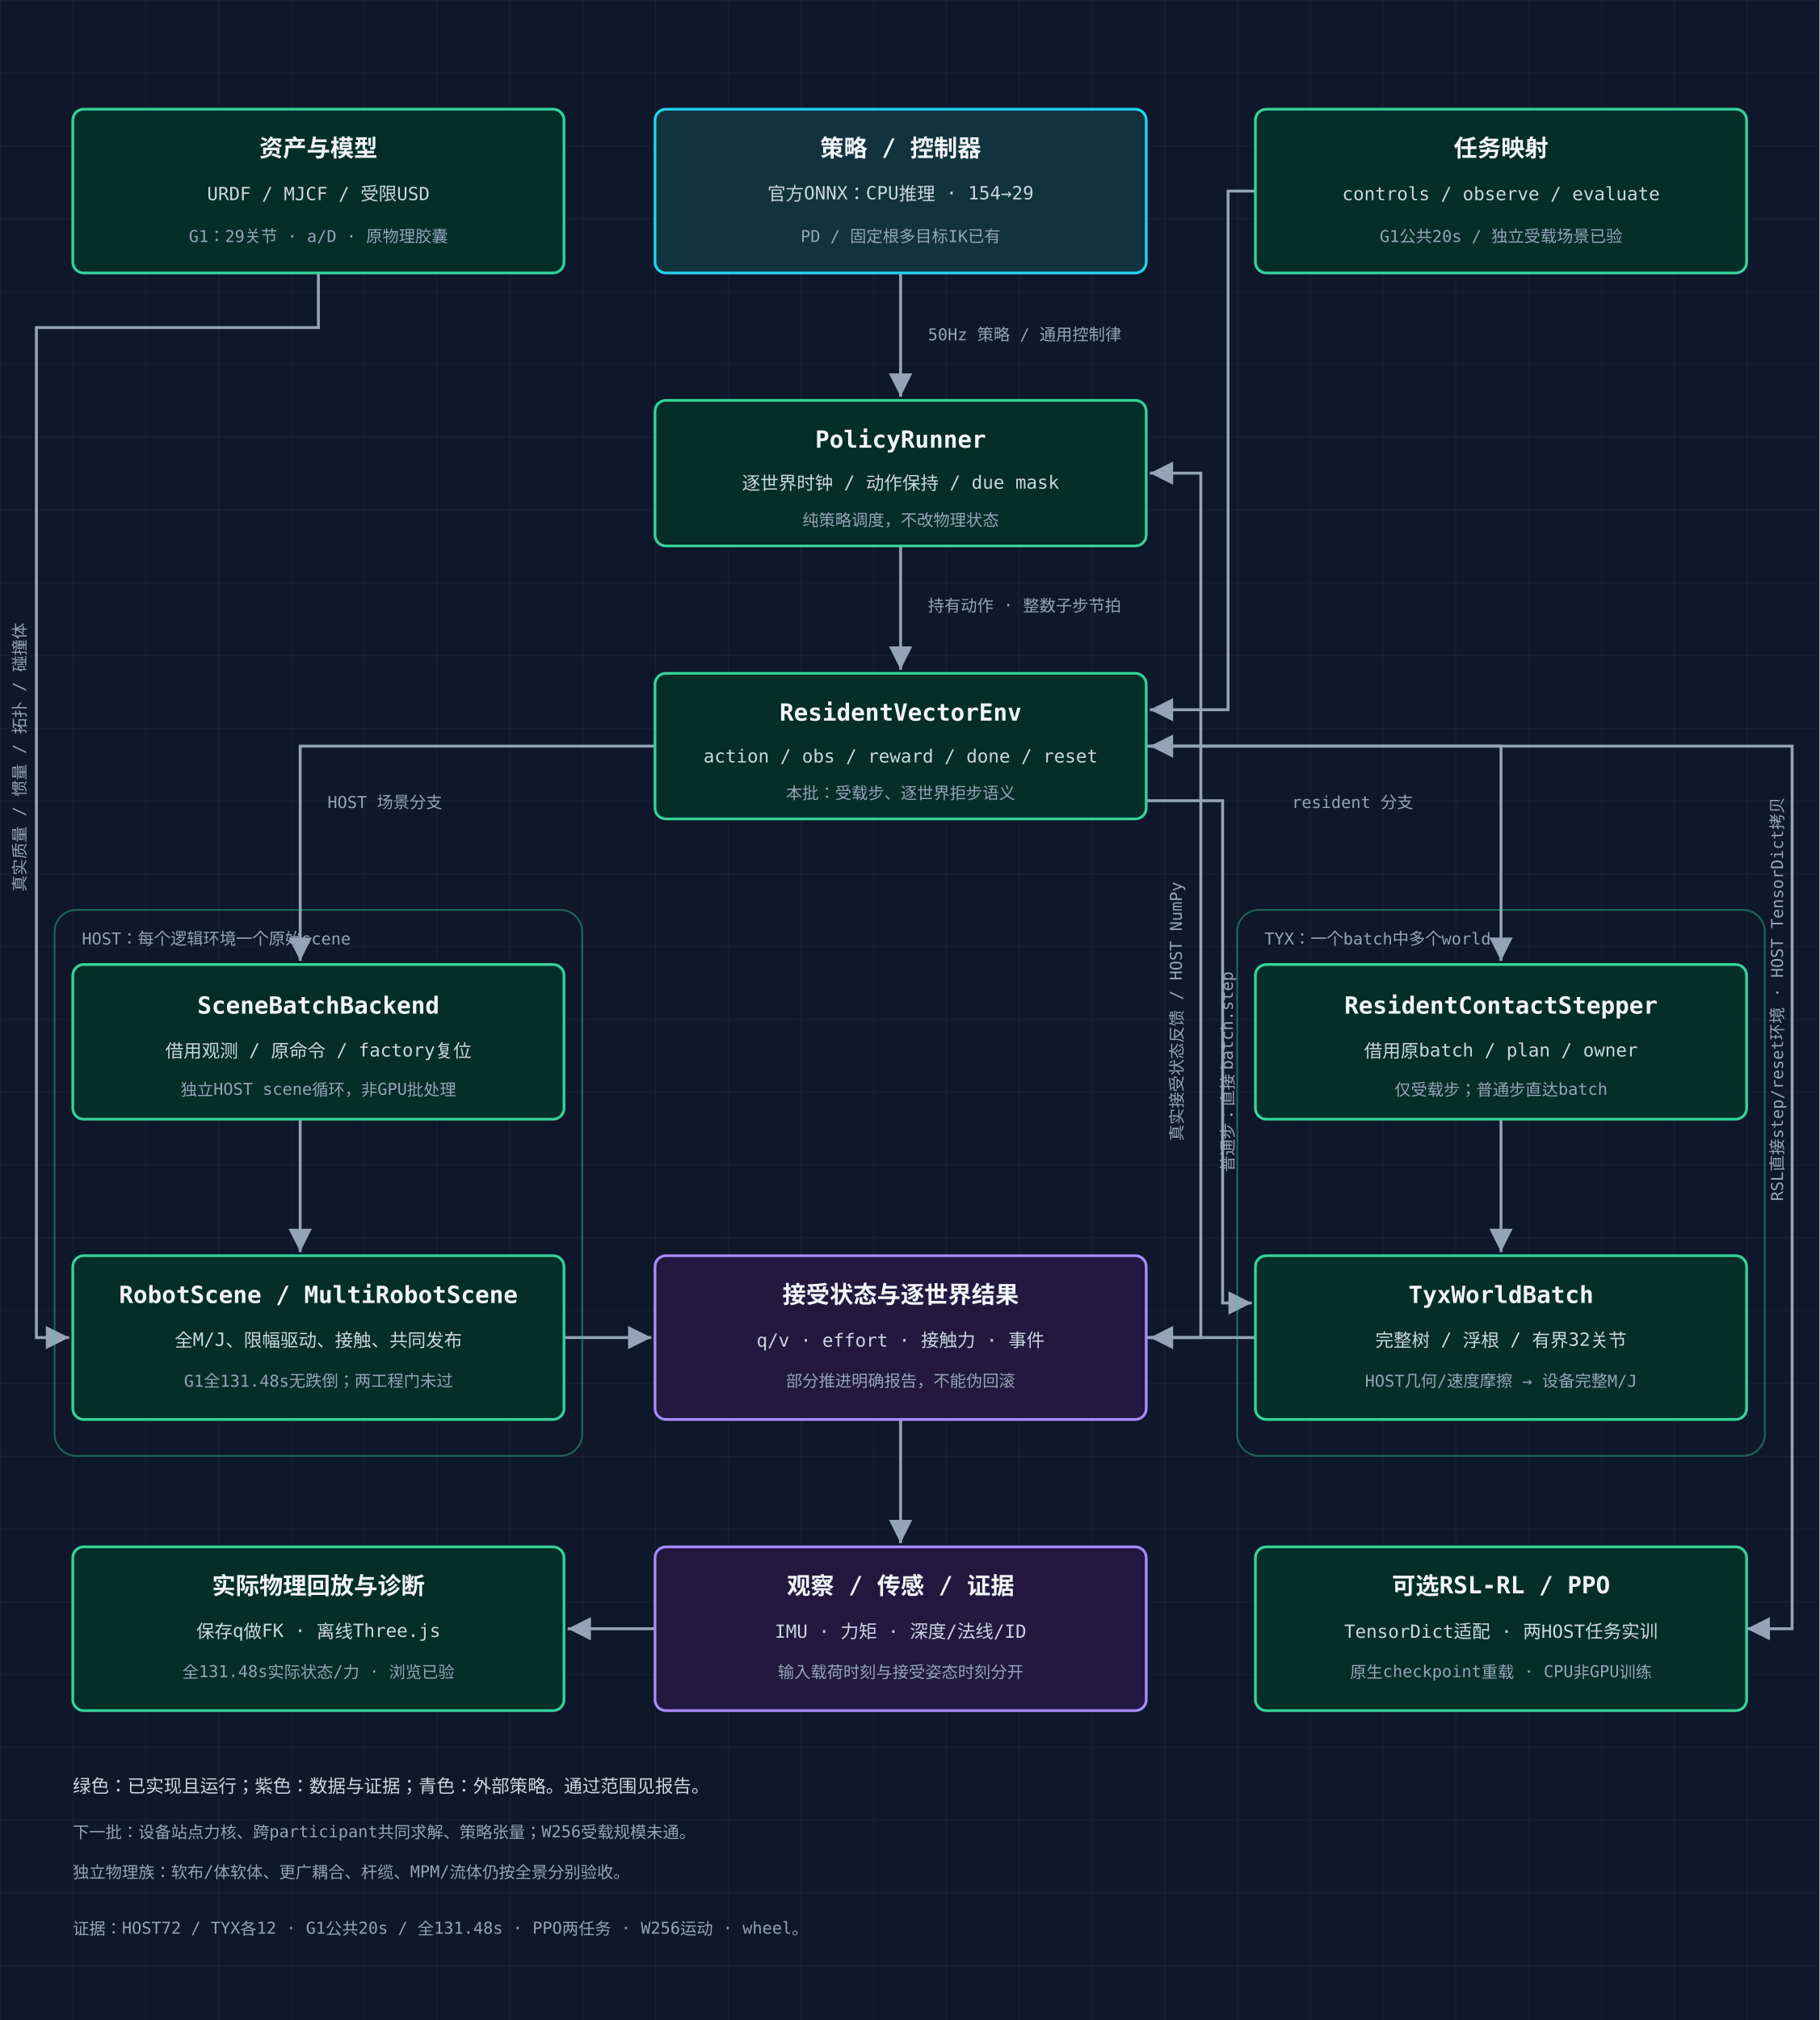
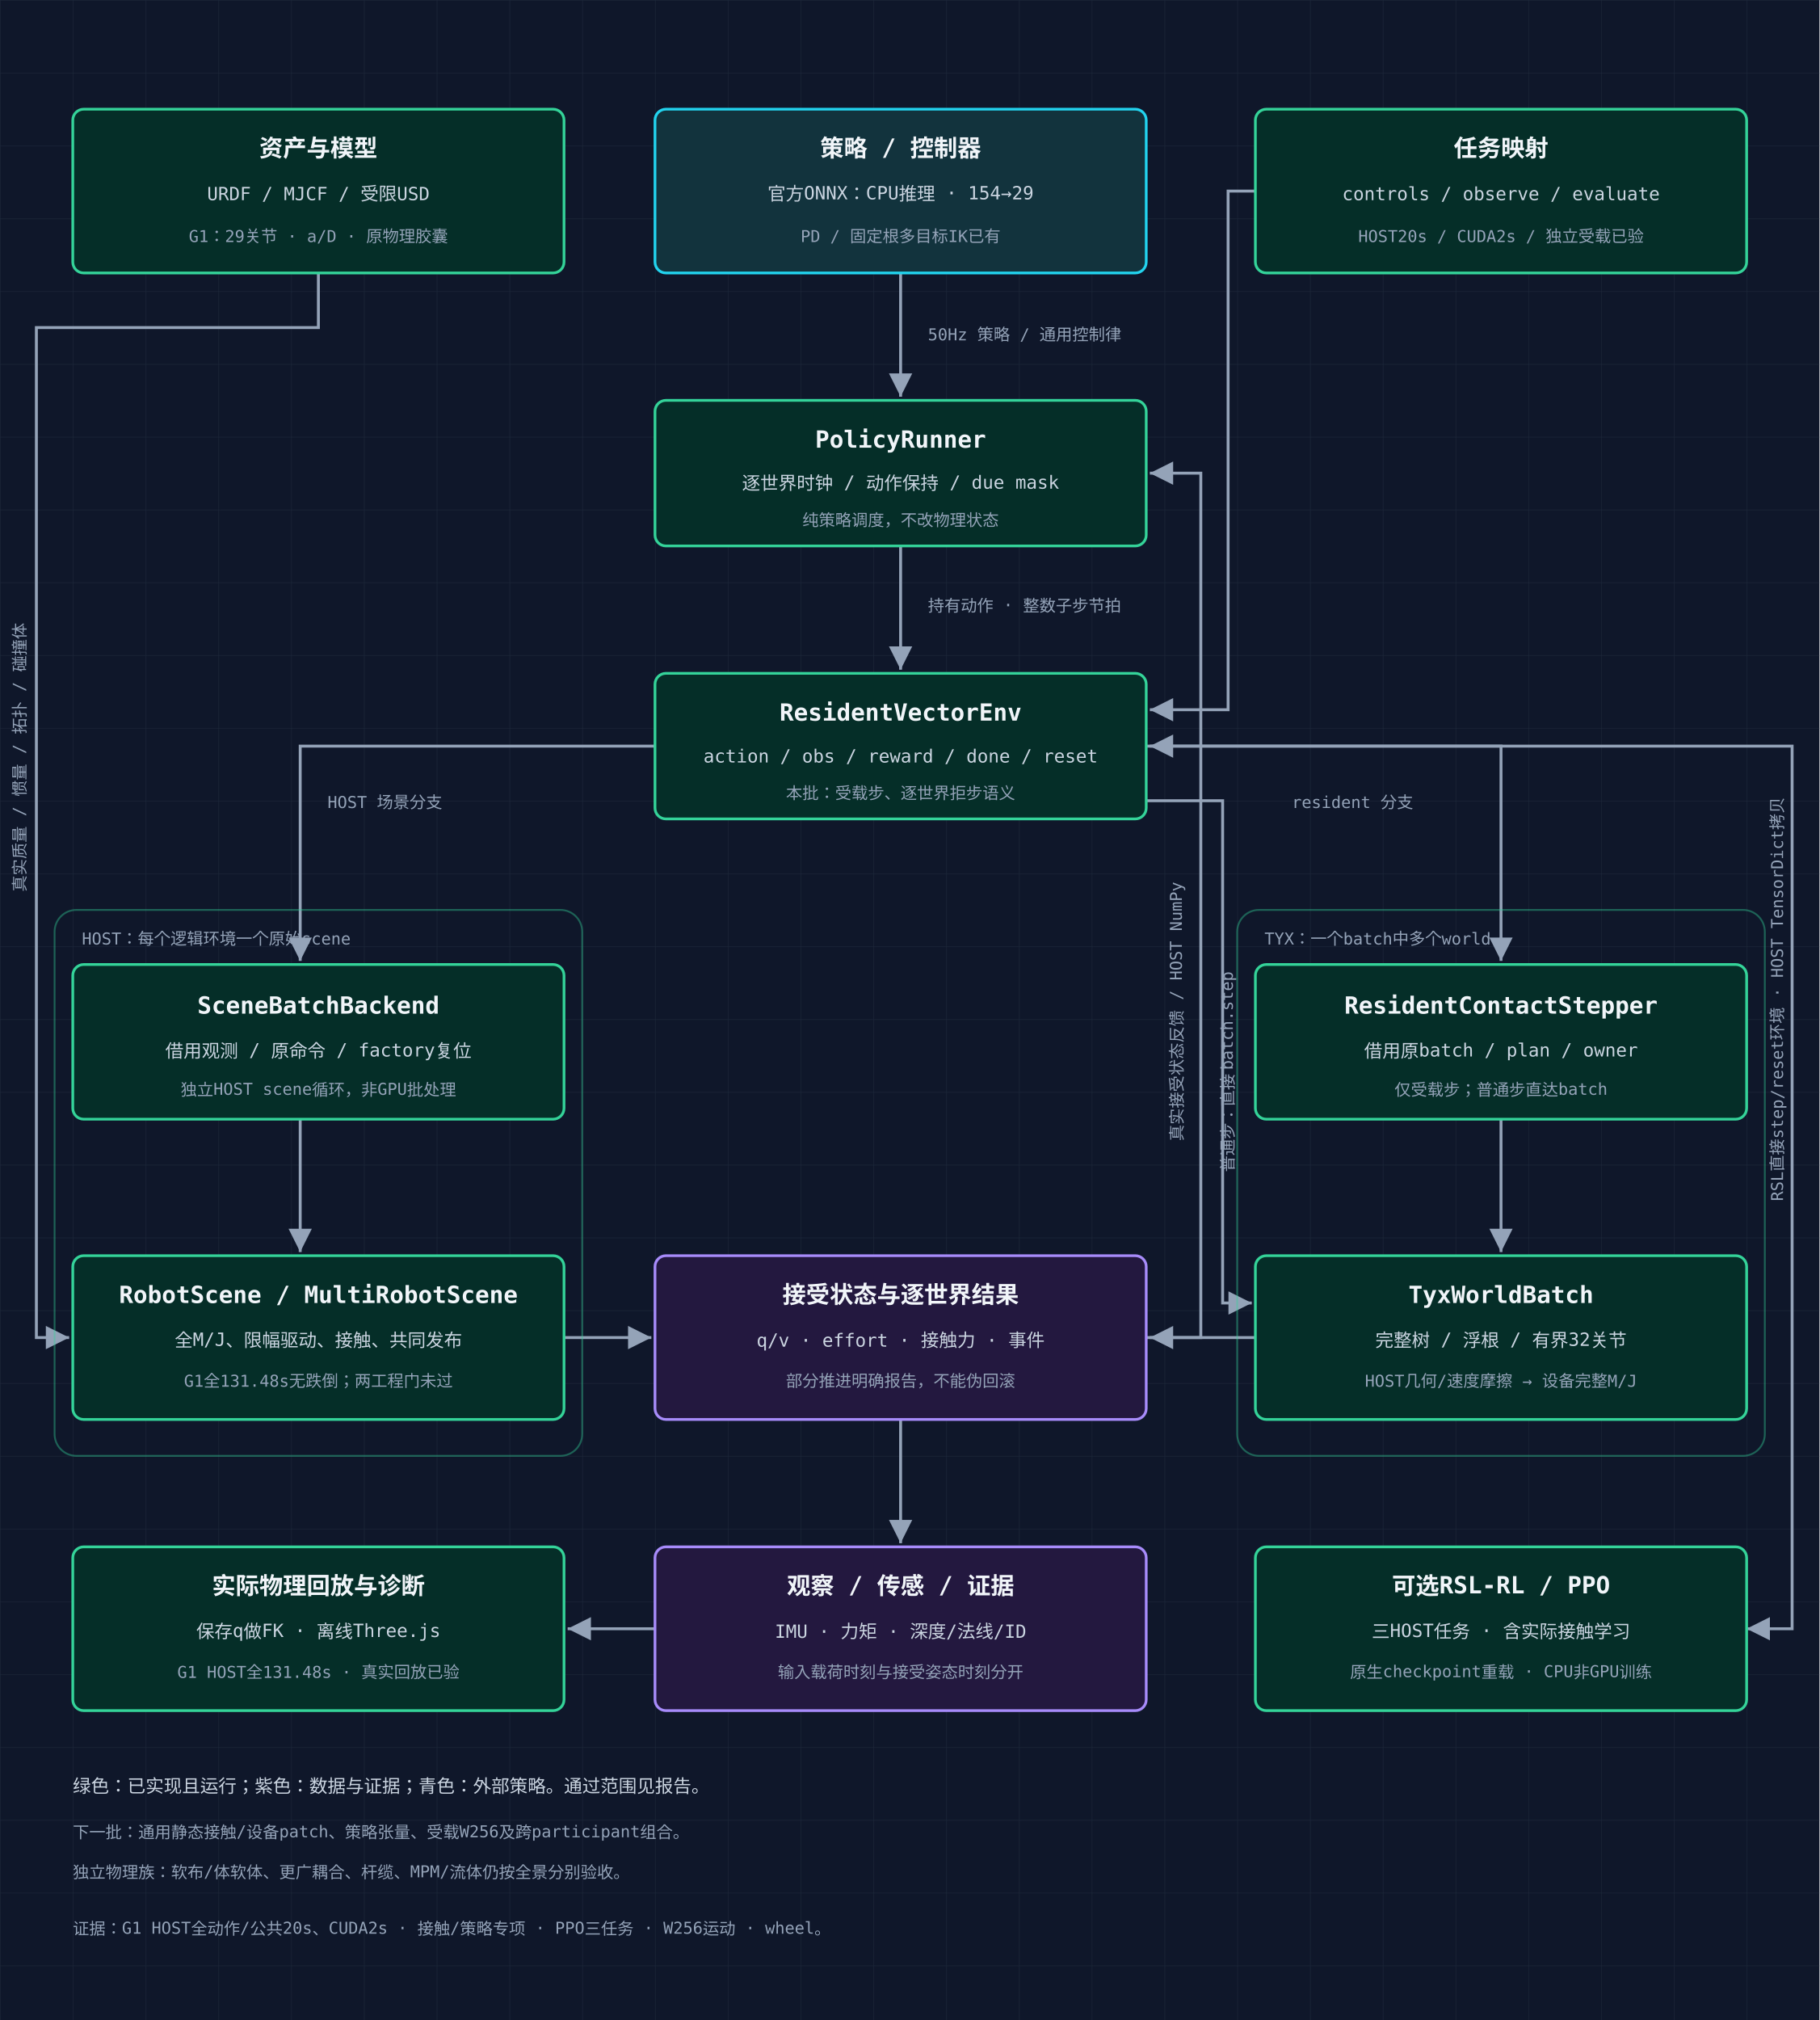
<svg xmlns="http://www.w3.org/2000/svg" viewBox="0 0 1000 1110" role="img" aria-label="Phymeo机器人环境策略连接：实际执行与后端边界">
  <defs>
    <marker id="arrow" markerWidth="9" markerHeight="8" refX="8" refY="4" orient="auto-start-reverse">
      <path d="M0 0L8 4L0 8Z" fill="#94a3b8" />
    </marker>
    <pattern id="grid" width="40" height="40" patternUnits="userSpaceOnUse">
      <path d="M40 0H0V40" fill="none" stroke="#1e293b" stroke-width=".5" />
    </pattern>
    <style>text{font-family:'Cascadia Mono','Microsoft YaHei',monospace}.title{fill:#f1f5f9;font-size:13px;font-weight:600}.sub{fill:#cbd5e1;font-size:10px}.small{fill:#94a3b8;font-size:9px}.line{fill:none;stroke:#94a3b8;stroke-width:1.6;marker-end:url(#arrow)}.planned{stroke-dasharray:6 5}.existing{fill:#052e28;stroke:#34d399;stroke-width:1.5}.pending{fill:#382610;stroke:#fbbf24;stroke-width:1.5;stroke-dasharray:6 4}.data{fill:#23183f;stroke:#a78bfa;stroke-width:1.5}.external{fill:#12333d;stroke:#22d3ee;stroke-width:1.5}.future{fill:#172033;stroke:#64748b;stroke-dasharray:5 5;stroke-width:1.5}</style>
  </defs>
  <rect width="1000" height="1110" fill="#0f172a" />
  <rect width="1000" height="1110" fill="url(#grid)" />
  <path class="line" d="M495 150V218" />
  <text class="small" x="510" y="187">50Hz 策略 / 通用控制律</text>
  <path class="line" d="M495 300V368" />
  <text class="small" x="510" y="336">持有动作 · 整数子步节拍</text>
  <path class="line" d="M360 410H165V528" />
  <path class="line" d="M630 410H825V528" />
  <path class="line" d="M630 440H672V716H688" />
  <text class="small" transform="translate(678 644) rotate(-90)">普通步：直接 batch.step</text>
  <text class="small" x="180" y="444">HOST 场景分支</text>
  <text class="small" x="710" y="444">resident 分支</text>
  <path class="line" d="M165 615V688" />
  <path class="line" d="M825 615V688" />
  <path class="line" d="M310 735H358" />
  <path class="line" d="M690 735H632" />
  <path class="line" d="M495 780V848" />
  <path class="line" d="M360 895H312" />
  <path class="line" d="M630 735H660V260H632" />
  <text class="small" transform="translate(650 627) rotate(-90)">真实接受状态反馈 / HOST NumPy</text>
  <path class="line" d="M175 150V180H20V735H38" />
  <text class="small" transform="translate(14 490) rotate(-90)">真实质量 / 惯量 / 拓扑 / 碰撞体</text>
  <path class="line" d="M690 105H675V390H632" />
  <path class="line" marker-start="url(#arrow)" d="M960 895H985V410H632" />
  <text class="small" transform="translate(980 660) rotate(-90)">RSL直接step/reset环境 · HOST TensorDict拷贝</text>
  <rect x="30" y="500" width="290" height="300" rx="12" fill="none" stroke="#34d399" stroke-opacity=".4" />
  <rect x="680" y="500" width="290" height="300" rx="12" fill="none" stroke="#34d399" stroke-opacity=".4" />
  <text class="small" x="45" y="519">HOST：每个逻辑环境一个原始scene</text>
  <text class="small" x="695" y="519">TYX：一个batch中多个world</text>
  <rect class="existing" x="40" y="60" width="270" height="90" rx="6" />
  <text class="title" x="175" y="86" text-anchor="middle">资产与模型</text>
  <text class="sub" x="175" y="110" text-anchor="middle">URDF / MJCF / 受限USD</text>
  <text class="small" x="175" y="133" text-anchor="middle">G1：29关节 · a/D · 原物理胶囊</text>
  <rect class="external" x="360" y="60" width="270" height="90" rx="6" />
  <text class="title" x="495" y="86" text-anchor="middle">策略 / 控制器</text>
  <text class="sub" x="495" y="110" text-anchor="middle">官方ONNX：CPU推理 · 154→29</text>
  <text class="small" x="495" y="133" text-anchor="middle">PD / 固定根多目标IK已有</text>
  <rect class="existing" x="690" y="60" width="270" height="90" rx="6" />
  <text class="title" x="825" y="86" text-anchor="middle">任务映射</text>
  <text class="sub" x="825" y="110" text-anchor="middle">controls / observe / evaluate</text>
-   <text class="small" x="825" y="133" text-anchor="middle">G1公共20s / 独立受载场景已验</text>
+   <text class="small" x="825" y="133" text-anchor="middle">HOST20s / CUDA2s / 独立受载已验</text>
  <rect class="existing" x="360" y="220" width="270" height="80" rx="6" />
  <text class="title" x="495" y="246" text-anchor="middle">PolicyRunner</text>
  <text class="sub" x="495" y="269" text-anchor="middle">逐世界时钟 / 动作保持 / due mask</text>
  <text class="small" x="495" y="289" text-anchor="middle">纯策略调度，不改物理状态</text>
  <rect class="existing" x="360" y="370" width="270" height="80" rx="6" />
  <text class="title" x="495" y="396" text-anchor="middle">ResidentVectorEnv</text>
  <text class="sub" x="495" y="419" text-anchor="middle">action / obs / reward / done / reset</text>
  <text class="small" x="495" y="439" text-anchor="middle">本批：受载步、逐世界拒步语义</text>
  <rect class="existing" x="40" y="530" width="270" height="85" rx="6" />
  <text class="title" x="175" y="557" text-anchor="middle">SceneBatchBackend</text>
  <text class="sub" x="175" y="581" text-anchor="middle">借用观测 / 原命令 / factory复位</text>
  <text class="small" x="175" y="602" text-anchor="middle">独立HOST scene循环，非GPU批处理</text>
  <rect class="existing" x="690" y="530" width="270" height="85" rx="6" />
  <text class="title" x="825" y="557" text-anchor="middle">ResidentContactStepper</text>
  <text class="sub" x="825" y="581" text-anchor="middle">借用原batch / plan / owner</text>
  <text class="small" x="825" y="602" text-anchor="middle">仅受载步；普通步直达batch</text>
  <rect class="existing" x="40" y="690" width="270" height="90" rx="6" />
  <text class="title" x="175" y="716" text-anchor="middle">RobotScene / MultiRobotScene</text>
  <text class="sub" x="175" y="740" text-anchor="middle">全M/J、限幅驱动、接触、共同发布</text>
  <text class="small" x="175" y="762" text-anchor="middle">G1全131.48s无跌倒；两工程门未过</text>
  <rect class="existing" x="690" y="690" width="270" height="90" rx="6" />
  <text class="title" x="825" y="716" text-anchor="middle">TyxWorldBatch</text>
  <text class="sub" x="825" y="740" text-anchor="middle">完整树 / 浮根 / 有界32关节</text>
  <text class="small" x="825" y="762" text-anchor="middle">HOST几何/速度摩擦 → 设备完整M/J</text>
  <rect class="data" x="360" y="690" width="270" height="90" rx="6" />
  <text class="title" x="495" y="716" text-anchor="middle">接受状态与逐世界结果</text>
  <text class="sub" x="495" y="740" text-anchor="middle">q/v · effort · 接触力 · 事件</text>
  <text class="small" x="495" y="762" text-anchor="middle">部分推进明确报告，不能伪回滚</text>
  <rect class="data" x="360" y="850" width="270" height="90" rx="6" />
  <text class="title" x="495" y="876" text-anchor="middle">观察 / 传感 / 证据</text>
  <text class="sub" x="495" y="900" text-anchor="middle">IMU · 力矩 · 深度/法线/ID</text>
  <text class="small" x="495" y="922" text-anchor="middle">输入载荷时刻与接受姿态时刻分开</text>
  <rect class="existing" x="40" y="850" width="270" height="90" rx="6" />
  <text class="title" x="175" y="876" text-anchor="middle">实际物理回放与诊断</text>
  <text class="sub" x="175" y="900" text-anchor="middle">保存q做FK · 离线Three.js</text>
-   <text class="small" x="175" y="922" text-anchor="middle">全131.48s实际状态/力 · 浏览已验</text>
+   <text class="small" x="175" y="922" text-anchor="middle">G1 HOST全131.48s · 真实回放已验</text>
  <rect class="existing" x="690" y="850" width="270" height="90" rx="6" />
  <text class="title" x="825" y="876" text-anchor="middle">可选RSL-RL / PPO</text>
-   <text class="sub" x="825" y="900" text-anchor="middle">TensorDict适配 · 两HOST任务实训</text>
+   <text class="sub" x="825" y="900" text-anchor="middle">三HOST任务 · 含实际接触学习</text>
  <text class="small" x="825" y="922" text-anchor="middle">原生checkpoint重载 · CPU非GPU训练</text>
  <text class="sub" x="40" y="985">绿色：已实现且运行；紫色：数据与证据；青色：外部策略。通过范围见报告。</text>
-   <text class="small" x="40" y="1010">下一批：设备站点力核、跨participant共同求解、策略张量；W256受载规模未通。</text>
+   <text class="small" x="40" y="1010">下一批：通用静态接触/设备patch、策略张量、受载W256及跨participant组合。</text>
  <text class="small" x="40" y="1032">独立物理族：软布/体软体、更广耦合、杆缆、MPM/流体仍按全景分别验收。</text>
-   <text class="small" x="40" y="1063">证据：HOST72 / TYX各12 · G1公共20s / 全131.48s · PPO两任务 · W256运动 · wheel。</text>
+   <text class="small" x="40" y="1063">证据：G1 HOST全动作/公共20s、CUDA2s · 接触/策略专项 · PPO三任务 · W256运动 · wheel。</text>
</svg>
